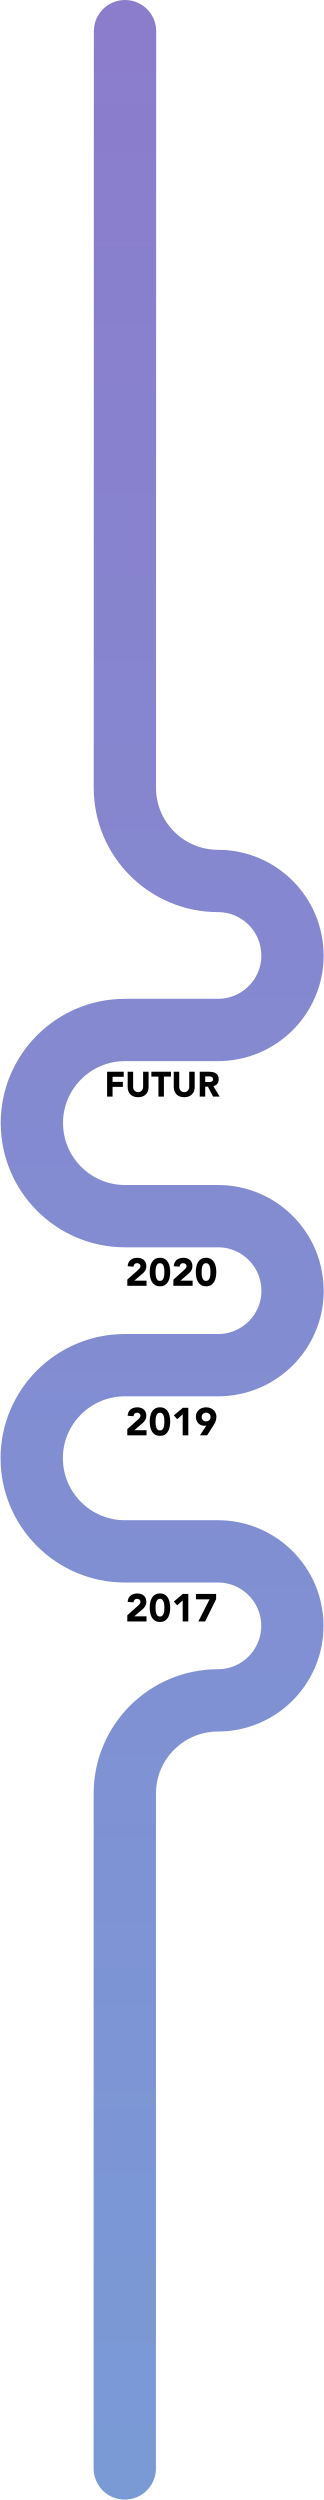
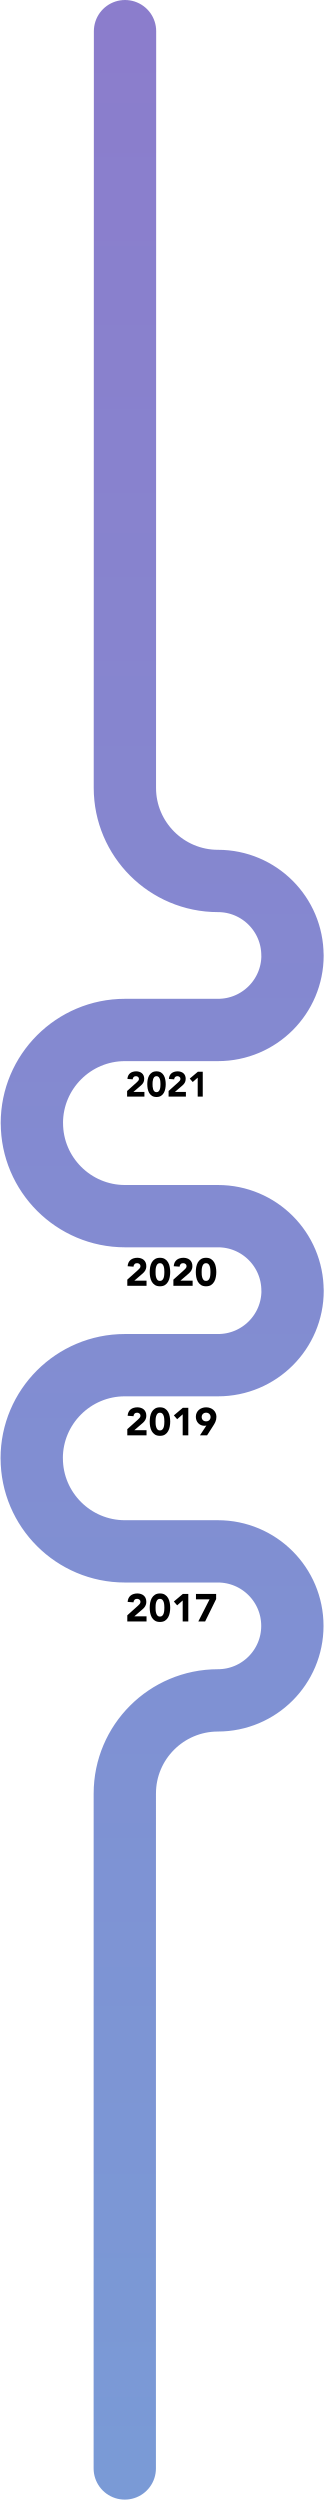
<svg xmlns="http://www.w3.org/2000/svg" width="416" height="3210" viewBox="0 0 416 3210" fill="none">
-   <path d="M279.783 1991.95H160.202M160.256 2302.86L160.202 3169.5M160.531 40L160.345 1011.58C160.345 1077.59 213.917 1131.16 279.926 1131.16M279.922 1752.88L160.34 1752.88M160.263 2302.87C160.263 2236.86 213.835 2183.29 279.844 2183.29M40.714 1872.46C40.714 1806.45 94.286 1752.88 160.294 1752.88M160.34 1991.95C94.332 1991.95 40.76 1938.37 40.76 1872.37M375.401 2087.61C375.401 2140.47 332.591 2183.28 279.736 2183.28M279.73 1991.95C332.585 1991.95 375.395 2034.76 375.395 2087.61M279.974 1561.55H160.393M280.113 1322.48H160.531M40.905 1442.06C40.905 1376.05 94.477 1322.48 160.486 1322.48M160.531 1561.55C94.523 1561.55 40.951 1507.98 40.951 1441.97M375.673 1657.21C375.673 1710.07 332.863 1752.88 280.008 1752.88M279.922 1561.55C332.776 1561.55 375.586 1604.36 375.586 1657.21M375.586 1226.82C375.586 1279.67 332.776 1322.48 279.922 1322.48M279.835 1131.15C332.689 1131.15 375.499 1173.96 375.499 1226.82" stroke="url(#paint0_linear)" stroke-width="80" stroke-linecap="round" stroke-linejoin="round" />
+   <path d="M279.783 1991.95H160.202M160.256 2302.86L160.202 3169.5M160.532 40L160.345 1011.58C160.345 1077.59 213.917 1131.16 279.926 1131.16M279.922 1752.88L160.34 1752.88M160.263 2302.87C160.263 2236.86 213.835 2183.29 279.844 2183.29M40.714 1872.46C40.714 1806.45 94.286 1752.88 160.295 1752.88M160.341 1991.95C94.332 1991.95 40.76 1938.37 40.76 1872.37M375.401 2087.61C375.401 2140.47 332.591 2183.28 279.736 2183.28M279.73 1991.95C332.585 1991.95 375.395 2034.76 375.395 2087.61M279.974 1561.55H160.393M280.113 1322.48H160.532M40.905 1442.06C40.905 1376.05 94.477 1322.48 160.486 1322.48M160.532 1561.55C94.523 1561.55 40.951 1507.98 40.951 1441.97M375.673 1657.21C375.673 1710.07 332.863 1752.88 280.008 1752.88M279.922 1561.55C332.776 1561.55 375.586 1604.36 375.586 1657.21M375.586 1226.82C375.586 1279.67 332.776 1322.48 279.922 1322.48M279.835 1131.15C332.689 1131.15 375.499 1173.96 375.499 1226.82" stroke="url(#paint0_linear_217_2)" stroke-width="80" stroke-linecap="round" stroke-linejoin="round" />
  <path d="M163.45 2074.05L177.2 2061.7C177.9 2061.07 178.6 2060.35 179.3 2059.55C180 2058.75 180.35 2057.82 180.35 2056.75C180.35 2055.55 179.917 2054.62 179.05 2053.95C178.183 2053.25 177.167 2052.9 176 2052.9C174.6 2052.9 173.5 2053.33 172.7 2054.2C171.933 2055.07 171.5 2056.13 171.4 2057.4L163.9 2056.85C164 2055.02 164.383 2053.43 165.05 2052.1C165.717 2050.73 166.6 2049.6 167.7 2048.7C168.8 2047.8 170.083 2047.13 171.55 2046.7C173.05 2046.23 174.667 2046 176.4 2046C178 2046 179.5 2046.23 180.9 2046.7C182.3 2047.13 183.517 2047.8 184.55 2048.7C185.583 2049.57 186.383 2050.67 186.95 2052C187.55 2053.33 187.85 2054.88 187.85 2056.65C187.85 2057.78 187.733 2058.82 187.5 2059.75C187.267 2060.65 186.933 2061.48 186.5 2062.25C186.1 2062.98 185.617 2063.67 185.05 2064.3C184.483 2064.93 183.867 2065.55 183.2 2066.15L172.45 2075.4H188.15V2082H163.45V2074.05ZM192.24 2064.3C192.24 2062.2 192.423 2060.07 192.79 2057.9C193.19 2055.73 193.873 2053.77 194.84 2052C195.84 2050.23 197.19 2048.8 198.89 2047.7C200.59 2046.57 202.757 2046 205.39 2046C208.023 2046 210.19 2046.57 211.89 2047.7C213.59 2048.8 214.923 2050.23 215.89 2052C216.89 2053.77 217.573 2055.73 217.94 2057.9C218.34 2060.07 218.54 2062.2 218.54 2064.3C218.54 2066.4 218.34 2068.53 217.94 2070.7C217.573 2072.87 216.89 2074.83 215.89 2076.6C214.923 2078.37 213.59 2079.82 211.89 2080.95C210.19 2082.05 208.023 2082.6 205.39 2082.6C202.757 2082.6 200.59 2082.05 198.89 2080.95C197.19 2079.82 195.84 2078.37 194.84 2076.6C193.873 2074.83 193.19 2072.87 192.79 2070.7C192.423 2068.53 192.24 2066.4 192.24 2064.3ZM199.74 2064.3C199.74 2065.23 199.773 2066.35 199.84 2067.65C199.94 2068.95 200.173 2070.2 200.54 2071.4C200.907 2072.6 201.457 2073.62 202.19 2074.45C202.957 2075.28 204.023 2075.7 205.39 2075.7C206.723 2075.7 207.773 2075.28 208.54 2074.45C209.307 2073.62 209.873 2072.6 210.24 2071.4C210.607 2070.2 210.823 2068.95 210.89 2067.65C210.99 2066.35 211.04 2065.23 211.04 2064.3C211.04 2063.37 210.99 2062.25 210.89 2060.95C210.823 2059.65 210.607 2058.4 210.24 2057.2C209.873 2056 209.307 2054.98 208.54 2054.15C207.773 2053.32 206.723 2052.9 205.39 2052.9C204.023 2052.9 202.957 2053.32 202.19 2054.15C201.457 2054.98 200.907 2056 200.54 2057.2C200.173 2058.4 199.94 2059.65 199.84 2060.95C199.773 2062.25 199.74 2063.37 199.74 2064.3ZM234.58 2055L227.48 2061.25L223.23 2056.35L234.78 2046.6H241.78V2082H234.58V2055ZM269.12 2053.5H251.62V2046.6H277.52V2053.2L263.37 2082H254.62L269.12 2053.5Z" fill="black" />
  <path d="M163.45 1835.05L177.2 1822.7C177.9 1822.07 178.6 1821.35 179.3 1820.55C180 1819.75 180.35 1818.82 180.35 1817.75C180.35 1816.55 179.917 1815.62 179.05 1814.95C178.183 1814.25 177.167 1813.9 176 1813.9C174.6 1813.9 173.5 1814.33 172.7 1815.2C171.933 1816.07 171.5 1817.13 171.4 1818.4L163.9 1817.85C164 1816.02 164.383 1814.43 165.05 1813.1C165.717 1811.73 166.6 1810.6 167.7 1809.7C168.8 1808.8 170.083 1808.13 171.55 1807.7C173.05 1807.23 174.667 1807 176.4 1807C178 1807 179.5 1807.23 180.9 1807.7C182.3 1808.13 183.517 1808.8 184.55 1809.7C185.583 1810.57 186.383 1811.67 186.95 1813C187.55 1814.33 187.85 1815.88 187.85 1817.65C187.85 1818.78 187.733 1819.82 187.5 1820.75C187.267 1821.65 186.933 1822.48 186.5 1823.25C186.1 1823.98 185.617 1824.67 185.05 1825.3C184.483 1825.93 183.867 1826.55 183.2 1827.15L172.45 1836.4H188.15V1843H163.45V1835.05ZM192.24 1825.3C192.24 1823.2 192.423 1821.07 192.79 1818.9C193.19 1816.73 193.873 1814.77 194.84 1813C195.84 1811.23 197.19 1809.8 198.89 1808.7C200.59 1807.57 202.757 1807 205.39 1807C208.023 1807 210.19 1807.57 211.89 1808.7C213.59 1809.8 214.923 1811.23 215.89 1813C216.89 1814.77 217.573 1816.73 217.94 1818.9C218.34 1821.07 218.54 1823.2 218.54 1825.3C218.54 1827.4 218.34 1829.53 217.94 1831.7C217.573 1833.87 216.89 1835.83 215.89 1837.6C214.923 1839.37 213.59 1840.82 211.89 1841.95C210.19 1843.05 208.023 1843.6 205.39 1843.6C202.757 1843.6 200.59 1843.05 198.89 1841.95C197.19 1840.82 195.84 1839.37 194.84 1837.6C193.873 1835.83 193.19 1833.87 192.79 1831.7C192.423 1829.53 192.24 1827.4 192.24 1825.3ZM199.74 1825.3C199.74 1826.23 199.773 1827.35 199.84 1828.65C199.94 1829.95 200.173 1831.2 200.54 1832.4C200.907 1833.6 201.457 1834.62 202.19 1835.45C202.957 1836.28 204.023 1836.7 205.39 1836.7C206.723 1836.7 207.773 1836.28 208.54 1835.45C209.307 1834.62 209.873 1833.6 210.24 1832.4C210.607 1831.2 210.823 1829.95 210.89 1828.65C210.99 1827.35 211.04 1826.23 211.04 1825.3C211.04 1824.37 210.99 1823.25 210.89 1821.95C210.823 1820.65 210.607 1819.4 210.24 1818.2C209.873 1817 209.307 1815.98 208.54 1815.15C207.773 1814.32 206.723 1813.9 205.39 1813.9C204.023 1813.9 202.957 1814.32 202.19 1815.15C201.457 1815.98 200.907 1817 200.54 1818.2C200.173 1819.4 199.94 1820.65 199.84 1821.95C199.773 1823.25 199.74 1824.37 199.74 1825.3ZM234.58 1816L227.48 1822.25L223.23 1817.35L234.78 1807.6H241.78V1843H234.58V1816ZM265.02 1830.35C264.62 1830.45 264.22 1830.53 263.82 1830.6C263.42 1830.67 263.003 1830.7 262.57 1830.7C260.903 1830.7 259.386 1830.4 258.02 1829.8C256.653 1829.2 255.486 1828.38 254.52 1827.35C253.553 1826.32 252.803 1825.1 252.27 1823.7C251.736 1822.27 251.47 1820.75 251.47 1819.15C251.47 1817.32 251.803 1815.67 252.47 1814.2C253.17 1812.7 254.103 1811.42 255.27 1810.35C256.47 1809.28 257.87 1808.47 259.47 1807.9C261.07 1807.3 262.803 1807 264.67 1807C266.503 1807 268.22 1807.3 269.82 1807.9C271.453 1808.47 272.853 1809.28 274.02 1810.35C275.22 1811.42 276.153 1812.7 276.82 1814.2C277.52 1815.67 277.87 1817.32 277.87 1819.15C277.87 1820.42 277.753 1821.58 277.52 1822.65C277.286 1823.68 276.97 1824.67 276.57 1825.6C276.203 1826.53 275.753 1827.43 275.22 1828.3C274.72 1829.13 274.186 1830 273.62 1830.9L265.87 1843H256.72L265.02 1830.35ZM258.97 1819.45C258.97 1821.05 259.486 1822.38 260.52 1823.45C261.586 1824.48 262.97 1825 264.67 1825C266.37 1825 267.736 1824.48 268.77 1823.45C269.836 1822.38 270.37 1821.05 270.37 1819.45C270.37 1817.85 269.836 1816.53 268.77 1815.5C267.736 1814.43 266.37 1813.9 264.67 1813.9C262.97 1813.9 261.586 1814.43 260.52 1815.5C259.486 1816.53 258.97 1817.85 258.97 1819.45Z" fill="black" />
  <path d="M163.45 1643.05L177.2 1630.7C177.9 1630.07 178.6 1629.35 179.3 1628.55C180 1627.75 180.35 1626.82 180.35 1625.75C180.35 1624.55 179.917 1623.62 179.05 1622.95C178.183 1622.25 177.167 1621.9 176 1621.9C174.6 1621.9 173.5 1622.33 172.7 1623.2C171.933 1624.07 171.5 1625.13 171.4 1626.4L163.9 1625.85C164 1624.02 164.383 1622.43 165.05 1621.1C165.717 1619.73 166.6 1618.6 167.7 1617.7C168.8 1616.8 170.083 1616.13 171.55 1615.7C173.05 1615.23 174.667 1615 176.4 1615C178 1615 179.5 1615.23 180.9 1615.7C182.3 1616.13 183.517 1616.8 184.55 1617.7C185.583 1618.57 186.383 1619.67 186.95 1621C187.55 1622.33 187.85 1623.88 187.85 1625.65C187.85 1626.78 187.733 1627.82 187.5 1628.75C187.267 1629.65 186.933 1630.48 186.5 1631.25C186.1 1631.98 185.617 1632.67 185.05 1633.3C184.483 1633.93 183.867 1634.55 183.2 1635.15L172.45 1644.4H188.15V1651H163.45V1643.05ZM192.24 1633.3C192.24 1631.2 192.423 1629.07 192.79 1626.9C193.19 1624.73 193.873 1622.77 194.84 1621C195.84 1619.23 197.19 1617.8 198.89 1616.7C200.59 1615.57 202.757 1615 205.39 1615C208.023 1615 210.19 1615.57 211.89 1616.7C213.59 1617.8 214.923 1619.23 215.89 1621C216.89 1622.77 217.573 1624.73 217.94 1626.9C218.34 1629.07 218.54 1631.2 218.54 1633.3C218.54 1635.4 218.34 1637.53 217.94 1639.7C217.573 1641.87 216.89 1643.83 215.89 1645.6C214.923 1647.37 213.59 1648.82 211.89 1649.95C210.19 1651.05 208.023 1651.6 205.39 1651.6C202.757 1651.6 200.59 1651.05 198.89 1649.95C197.19 1648.82 195.84 1647.37 194.84 1645.6C193.873 1643.83 193.19 1641.87 192.79 1639.7C192.423 1637.53 192.24 1635.4 192.24 1633.3ZM199.74 1633.3C199.74 1634.23 199.773 1635.35 199.84 1636.65C199.94 1637.95 200.173 1639.2 200.54 1640.4C200.907 1641.6 201.457 1642.62 202.19 1643.45C202.957 1644.28 204.023 1644.7 205.39 1644.7C206.723 1644.7 207.773 1644.28 208.54 1643.45C209.307 1642.62 209.873 1641.6 210.24 1640.4C210.607 1639.2 210.823 1637.95 210.89 1636.65C210.99 1635.35 211.04 1634.23 211.04 1633.3C211.04 1632.37 210.99 1631.25 210.89 1629.95C210.823 1628.65 210.607 1627.4 210.24 1626.2C209.873 1625 209.307 1623.98 208.54 1623.15C207.773 1622.32 206.723 1621.9 205.39 1621.9C204.023 1621.9 202.957 1622.32 202.19 1623.15C201.457 1623.98 200.907 1625 200.54 1626.2C200.173 1627.4 199.94 1628.65 199.84 1629.95C199.773 1631.25 199.74 1632.37 199.74 1633.3ZM222.63 1643.05L236.38 1630.7C237.08 1630.07 237.78 1629.35 238.48 1628.55C239.18 1627.75 239.53 1626.82 239.53 1625.75C239.53 1624.55 239.096 1623.62 238.23 1622.95C237.363 1622.25 236.346 1621.9 235.18 1621.9C233.78 1621.9 232.68 1622.33 231.88 1623.2C231.113 1624.07 230.68 1625.13 230.58 1626.4L223.08 1625.85C223.18 1624.02 223.563 1622.43 224.23 1621.1C224.896 1619.73 225.78 1618.6 226.88 1617.7C227.98 1616.8 229.263 1616.13 230.73 1615.7C232.23 1615.23 233.846 1615 235.58 1615C237.18 1615 238.68 1615.23 240.08 1615.7C241.48 1616.13 242.696 1616.8 243.73 1617.7C244.763 1618.57 245.563 1619.67 246.13 1621C246.73 1622.33 247.03 1623.88 247.03 1625.65C247.03 1626.78 246.913 1627.82 246.68 1628.75C246.446 1629.65 246.113 1630.48 245.68 1631.25C245.28 1631.98 244.796 1632.67 244.23 1633.3C243.663 1633.93 243.046 1634.55 242.38 1635.15L231.63 1644.4H247.33V1651H222.63V1643.05ZM251.42 1633.3C251.42 1631.2 251.603 1629.07 251.97 1626.9C252.37 1624.73 253.053 1622.77 254.02 1621C255.02 1619.23 256.37 1617.8 258.07 1616.7C259.77 1615.57 261.936 1615 264.57 1615C267.203 1615 269.37 1615.57 271.07 1616.7C272.77 1617.8 274.103 1619.23 275.07 1621C276.07 1622.77 276.753 1624.73 277.12 1626.9C277.52 1629.07 277.72 1631.2 277.72 1633.3C277.72 1635.4 277.52 1637.53 277.12 1639.7C276.753 1641.87 276.07 1643.83 275.07 1645.6C274.103 1647.37 272.77 1648.82 271.07 1649.95C269.37 1651.05 267.203 1651.6 264.57 1651.6C261.936 1651.6 259.77 1651.05 258.07 1649.95C256.37 1648.82 255.02 1647.37 254.02 1645.6C253.053 1643.83 252.37 1641.87 251.97 1639.7C251.603 1637.53 251.42 1635.4 251.42 1633.3ZM258.92 1633.3C258.92 1634.23 258.953 1635.35 259.02 1636.65C259.12 1637.95 259.353 1639.2 259.72 1640.4C260.086 1641.6 260.636 1642.62 261.37 1643.45C262.136 1644.28 263.203 1644.7 264.57 1644.7C265.903 1644.7 266.953 1644.28 267.72 1643.45C268.486 1642.62 269.053 1641.6 269.42 1640.4C269.786 1639.2 270.003 1637.95 270.07 1636.65C270.17 1635.35 270.22 1634.23 270.22 1633.3C270.22 1632.37 270.17 1631.25 270.07 1629.95C270.003 1628.65 269.786 1627.4 269.42 1626.2C269.053 1625 268.486 1623.98 267.72 1623.15C266.953 1622.32 265.903 1621.9 264.57 1621.9C263.203 1621.9 262.136 1622.32 261.37 1623.15C260.636 1623.98 260.086 1625 259.72 1626.2C259.353 1627.4 259.12 1628.65 259.02 1629.95C258.953 1631.25 258.92 1632.37 258.92 1633.3Z" fill="black" />
-   <path d="M137.51 1376.14H158.885V1382.62H144.53V1389.1H157.805V1395.58H144.53V1408H137.51V1376.14ZM190.78 1395.71C190.78 1397.6 190.495 1399.34 189.925 1400.93C189.355 1402.52 188.5 1403.9 187.36 1405.07C186.25 1406.24 184.855 1407.16 183.175 1407.82C181.495 1408.48 179.56 1408.81 177.37 1408.81C175.15 1408.81 173.2 1408.48 171.52 1407.82C169.84 1407.16 168.43 1406.24 167.29 1405.07C166.18 1403.9 165.34 1402.52 164.77 1400.93C164.2 1399.34 163.915 1397.6 163.915 1395.71V1376.14H170.935V1395.44C170.935 1396.43 171.085 1397.35 171.385 1398.19C171.715 1399.03 172.165 1399.76 172.735 1400.39C173.305 1400.99 173.98 1401.47 174.76 1401.83C175.57 1402.16 176.44 1402.33 177.37 1402.33C178.3 1402.33 179.155 1402.16 179.935 1401.83C180.715 1401.47 181.39 1400.99 181.96 1400.39C182.53 1399.76 182.965 1399.03 183.265 1398.19C183.595 1397.35 183.76 1396.43 183.76 1395.44V1376.14H190.78V1395.71ZM203.434 1382.35H194.344V1376.14H219.544V1382.35H210.454V1408H203.434V1382.35ZM249.974 1395.71C249.974 1397.6 249.689 1399.34 249.119 1400.93C248.549 1402.52 247.694 1403.9 246.554 1405.07C245.444 1406.24 244.049 1407.16 242.369 1407.82C240.689 1408.48 238.754 1408.81 236.564 1408.81C234.344 1408.81 232.394 1408.48 230.714 1407.82C229.034 1407.16 227.624 1406.24 226.484 1405.07C225.374 1403.9 224.534 1402.52 223.964 1400.93C223.394 1399.34 223.109 1397.6 223.109 1395.71V1376.14H230.129V1395.44C230.129 1396.43 230.279 1397.35 230.579 1398.19C230.909 1399.03 231.359 1399.76 231.929 1400.39C232.499 1400.99 233.174 1401.47 233.954 1401.83C234.764 1402.16 235.634 1402.33 236.564 1402.33C237.494 1402.33 238.349 1402.16 239.129 1401.83C239.909 1401.47 240.584 1400.99 241.154 1400.39C241.724 1399.76 242.159 1399.03 242.459 1398.19C242.789 1397.35 242.954 1396.43 242.954 1395.44V1376.14H249.974V1395.71ZM256.464 1376.14H268.794C270.414 1376.14 271.944 1376.3 273.384 1376.63C274.854 1376.93 276.129 1377.46 277.209 1378.21C278.319 1378.93 279.189 1379.92 279.819 1381.18C280.479 1382.41 280.809 1383.95 280.809 1385.81C280.809 1388.06 280.224 1389.98 279.054 1391.57C277.884 1393.13 276.174 1394.12 273.924 1394.54L282.024 1408H273.609L266.949 1395.26H263.484V1408H256.464V1376.14ZM263.484 1389.32H267.624C268.254 1389.32 268.914 1389.31 269.604 1389.28C270.324 1389.22 270.969 1389.08 271.539 1388.87C272.109 1388.63 272.574 1388.27 272.934 1387.79C273.324 1387.31 273.519 1386.64 273.519 1385.77C273.519 1384.96 273.354 1384.31 273.024 1383.83C272.694 1383.35 272.274 1382.99 271.764 1382.75C271.254 1382.48 270.669 1382.3 270.009 1382.21C269.349 1382.12 268.704 1382.08 268.074 1382.08H263.484V1389.32Z" fill="black" />
+   <path d="M163.205 1400.84L175.58 1389.73C176.21 1389.16 176.84 1388.51 177.47 1387.79C178.1 1387.07 178.415 1386.23 178.415 1385.28C178.415 1384.19 178.025 1383.35 177.245 1382.75C176.465 1382.12 175.55 1381.81 174.5 1381.81C173.24 1381.81 172.25 1382.2 171.53 1382.98C170.84 1383.76 170.45 1384.72 170.36 1385.86L163.61 1385.36C163.7 1383.71 164.045 1382.29 164.645 1381.09C165.245 1379.86 166.04 1378.84 167.03 1378.03C168.02 1377.22 169.175 1376.62 170.495 1376.23C171.845 1375.81 173.3 1375.6 174.86 1375.6C176.3 1375.6 177.65 1375.81 178.91 1376.23C180.17 1376.62 181.265 1377.22 182.195 1378.03C183.125 1378.81 183.845 1379.8 184.355 1381C184.895 1382.2 185.165 1383.59 185.165 1385.18C185.165 1386.2 185.06 1387.13 184.85 1387.97C184.64 1388.78 184.34 1389.53 183.95 1390.22C183.59 1390.88 183.155 1391.5 182.645 1392.07C182.135 1392.64 181.58 1393.19 180.98 1393.73L171.305 1402.06H185.435V1408H163.205V1400.84ZM189.116 1392.07C189.116 1390.18 189.281 1388.26 189.611 1386.31C189.971 1384.36 190.586 1382.59 191.456 1381C192.356 1379.41 193.571 1378.12 195.101 1377.13C196.631 1376.11 198.581 1375.6 200.951 1375.6C203.321 1375.6 205.271 1376.11 206.801 1377.13C208.331 1378.12 209.531 1379.41 210.401 1381C211.301 1382.59 211.916 1384.36 212.246 1386.31C212.606 1388.26 212.786 1390.18 212.786 1392.07C212.786 1393.96 212.606 1395.88 212.246 1397.83C211.916 1399.78 211.301 1401.55 210.401 1403.14C209.531 1404.73 208.331 1406.03 206.801 1407.05C205.271 1408.04 203.321 1408.54 200.951 1408.54C198.581 1408.54 196.631 1408.04 195.101 1407.05C193.571 1406.03 192.356 1404.73 191.456 1403.14C190.586 1401.55 189.971 1399.78 189.611 1397.83C189.281 1395.88 189.116 1393.96 189.116 1392.07ZM195.866 1392.07C195.866 1392.91 195.896 1393.91 195.956 1395.08C196.046 1396.25 196.256 1397.38 196.586 1398.46C196.916 1399.54 197.411 1400.45 198.071 1401.2C198.761 1401.95 199.721 1402.33 200.951 1402.33C202.151 1402.33 203.096 1401.95 203.786 1401.2C204.476 1400.45 204.986 1399.54 205.316 1398.46C205.646 1397.38 205.841 1396.25 205.901 1395.08C205.991 1393.91 206.036 1392.91 206.036 1392.07C206.036 1391.23 205.991 1390.22 205.901 1389.05C205.841 1387.88 205.646 1386.76 205.316 1385.68C204.986 1384.6 204.476 1383.68 203.786 1382.93C203.096 1382.18 202.151 1381.81 200.951 1381.81C199.721 1381.81 198.761 1382.18 198.071 1382.93C197.411 1383.68 196.916 1384.6 196.586 1385.68C196.256 1386.76 196.046 1387.88 195.956 1389.05C195.896 1390.22 195.866 1391.23 195.866 1392.07ZM216.467 1400.84L228.842 1389.73C229.472 1389.16 230.102 1388.51 230.732 1387.79C231.362 1387.07 231.677 1386.23 231.677 1385.28C231.677 1384.19 231.287 1383.35 230.507 1382.75C229.727 1382.12 228.812 1381.81 227.762 1381.81C226.502 1381.81 225.512 1382.2 224.792 1382.98C224.102 1383.76 223.712 1384.72 223.622 1385.86L216.872 1385.36C216.962 1383.71 217.307 1382.29 217.907 1381.09C218.507 1379.86 219.302 1378.84 220.292 1378.03C221.282 1377.22 222.437 1376.62 223.757 1376.23C225.107 1375.81 226.562 1375.6 228.122 1375.6C229.562 1375.6 230.912 1375.81 232.172 1376.23C233.432 1376.62 234.527 1377.22 235.457 1378.03C236.387 1378.81 237.107 1379.8 237.617 1381C238.157 1382.2 238.427 1383.59 238.427 1385.18C238.427 1386.2 238.322 1387.13 238.112 1387.97C237.902 1388.78 237.602 1389.53 237.212 1390.22C236.852 1390.88 236.417 1391.5 235.907 1392.07C235.397 1392.64 234.842 1393.19 234.242 1393.73L224.567 1402.06H238.697V1408H216.467V1400.84ZM253.853 1383.7L247.463 1389.32L243.638 1384.91L254.033 1376.14H260.333V1408H253.853V1383.7Z" fill="black" />
  <defs>
-     <linearGradient id="paint0_linear" x1="208.193" y1="40" x2="208.193" y2="3169.5" gradientUnits="userSpaceOnUse">
+     <linearGradient id="paint0_linear_217_2" x1="208.193" y1="40" x2="208.193" y2="3169.5" gradientUnits="userSpaceOnUse">
      <stop stop-color="#8B7DCC" />
      <stop offset="1" stop-color="#7A9AD6" />
    </linearGradient>
  </defs>
</svg>
